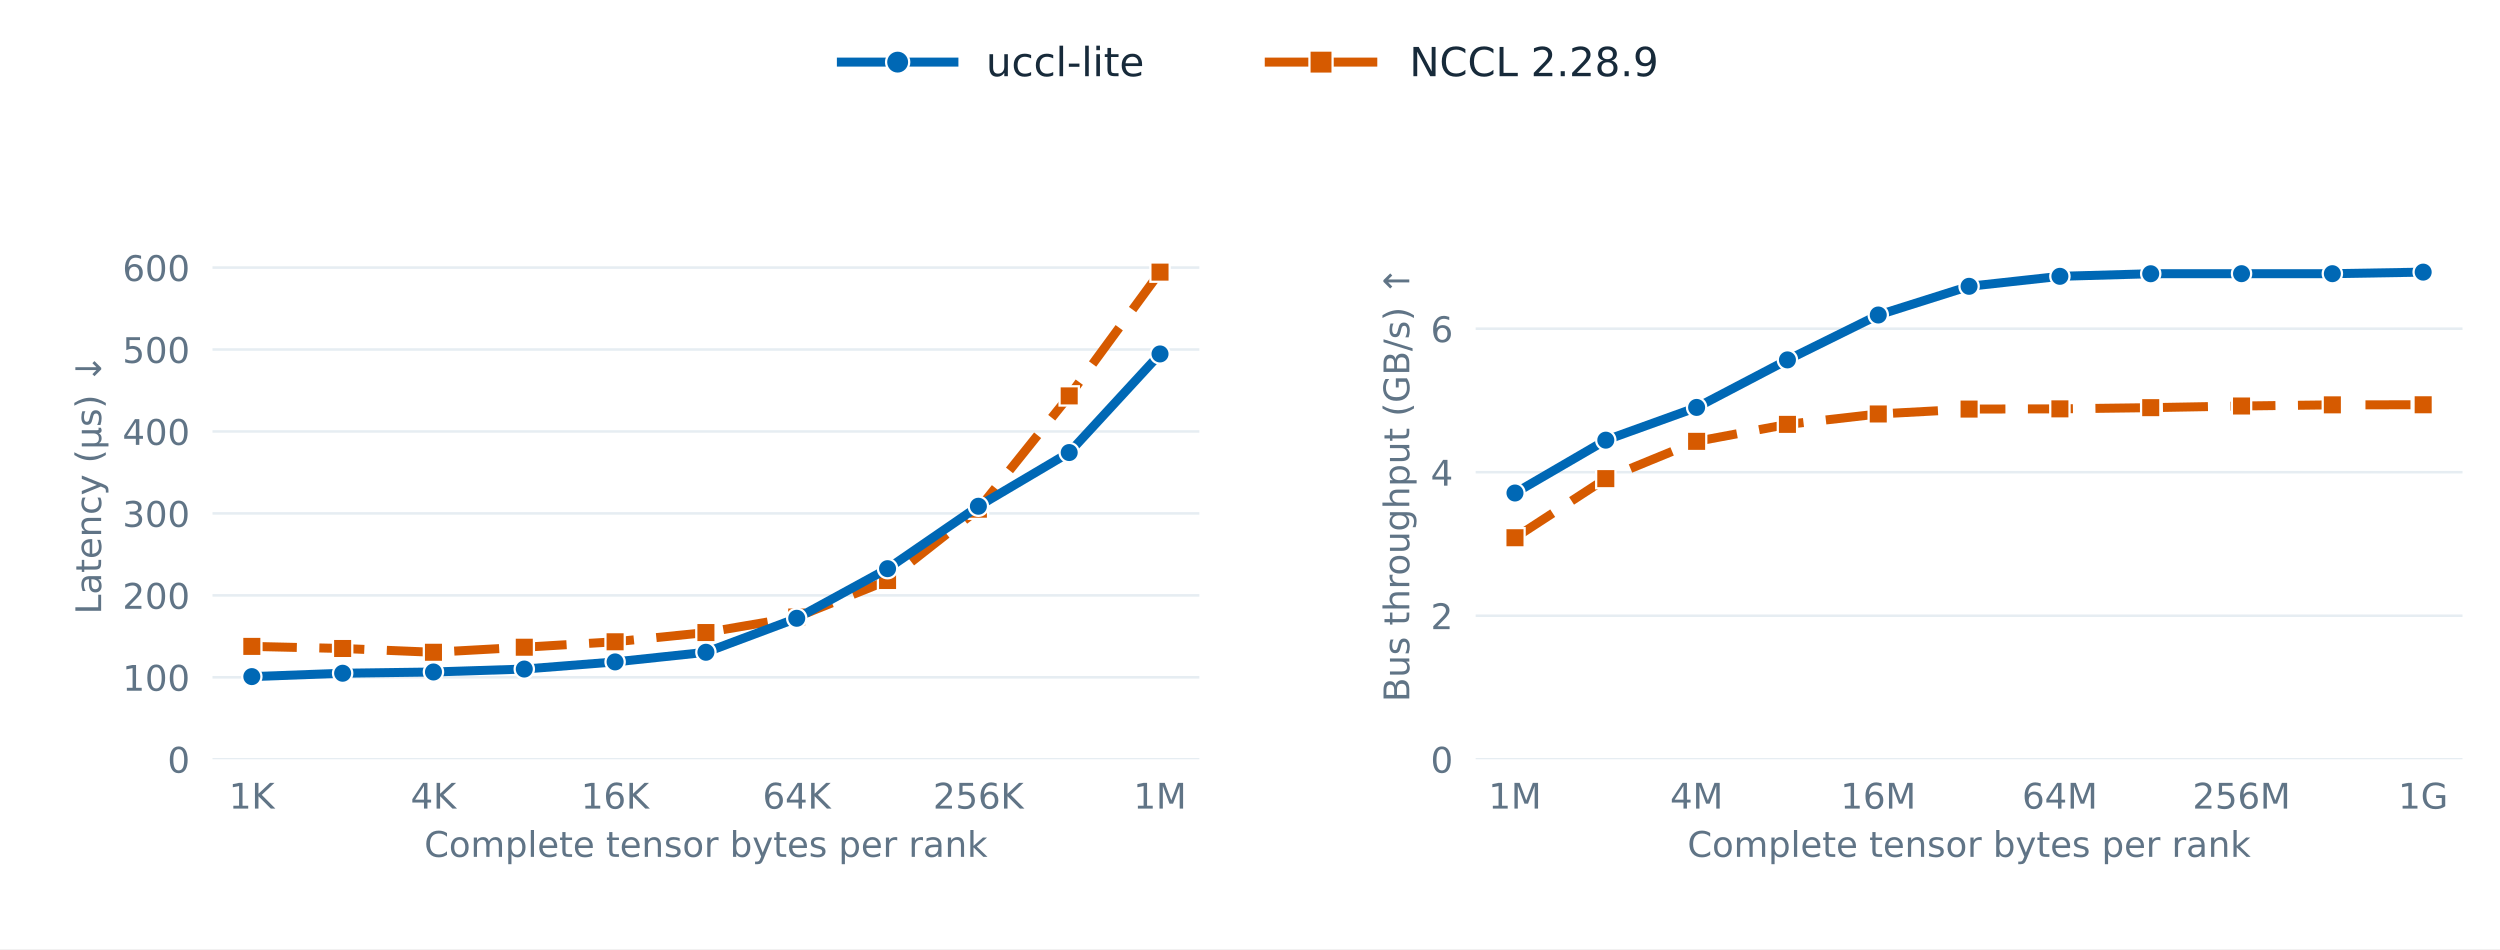
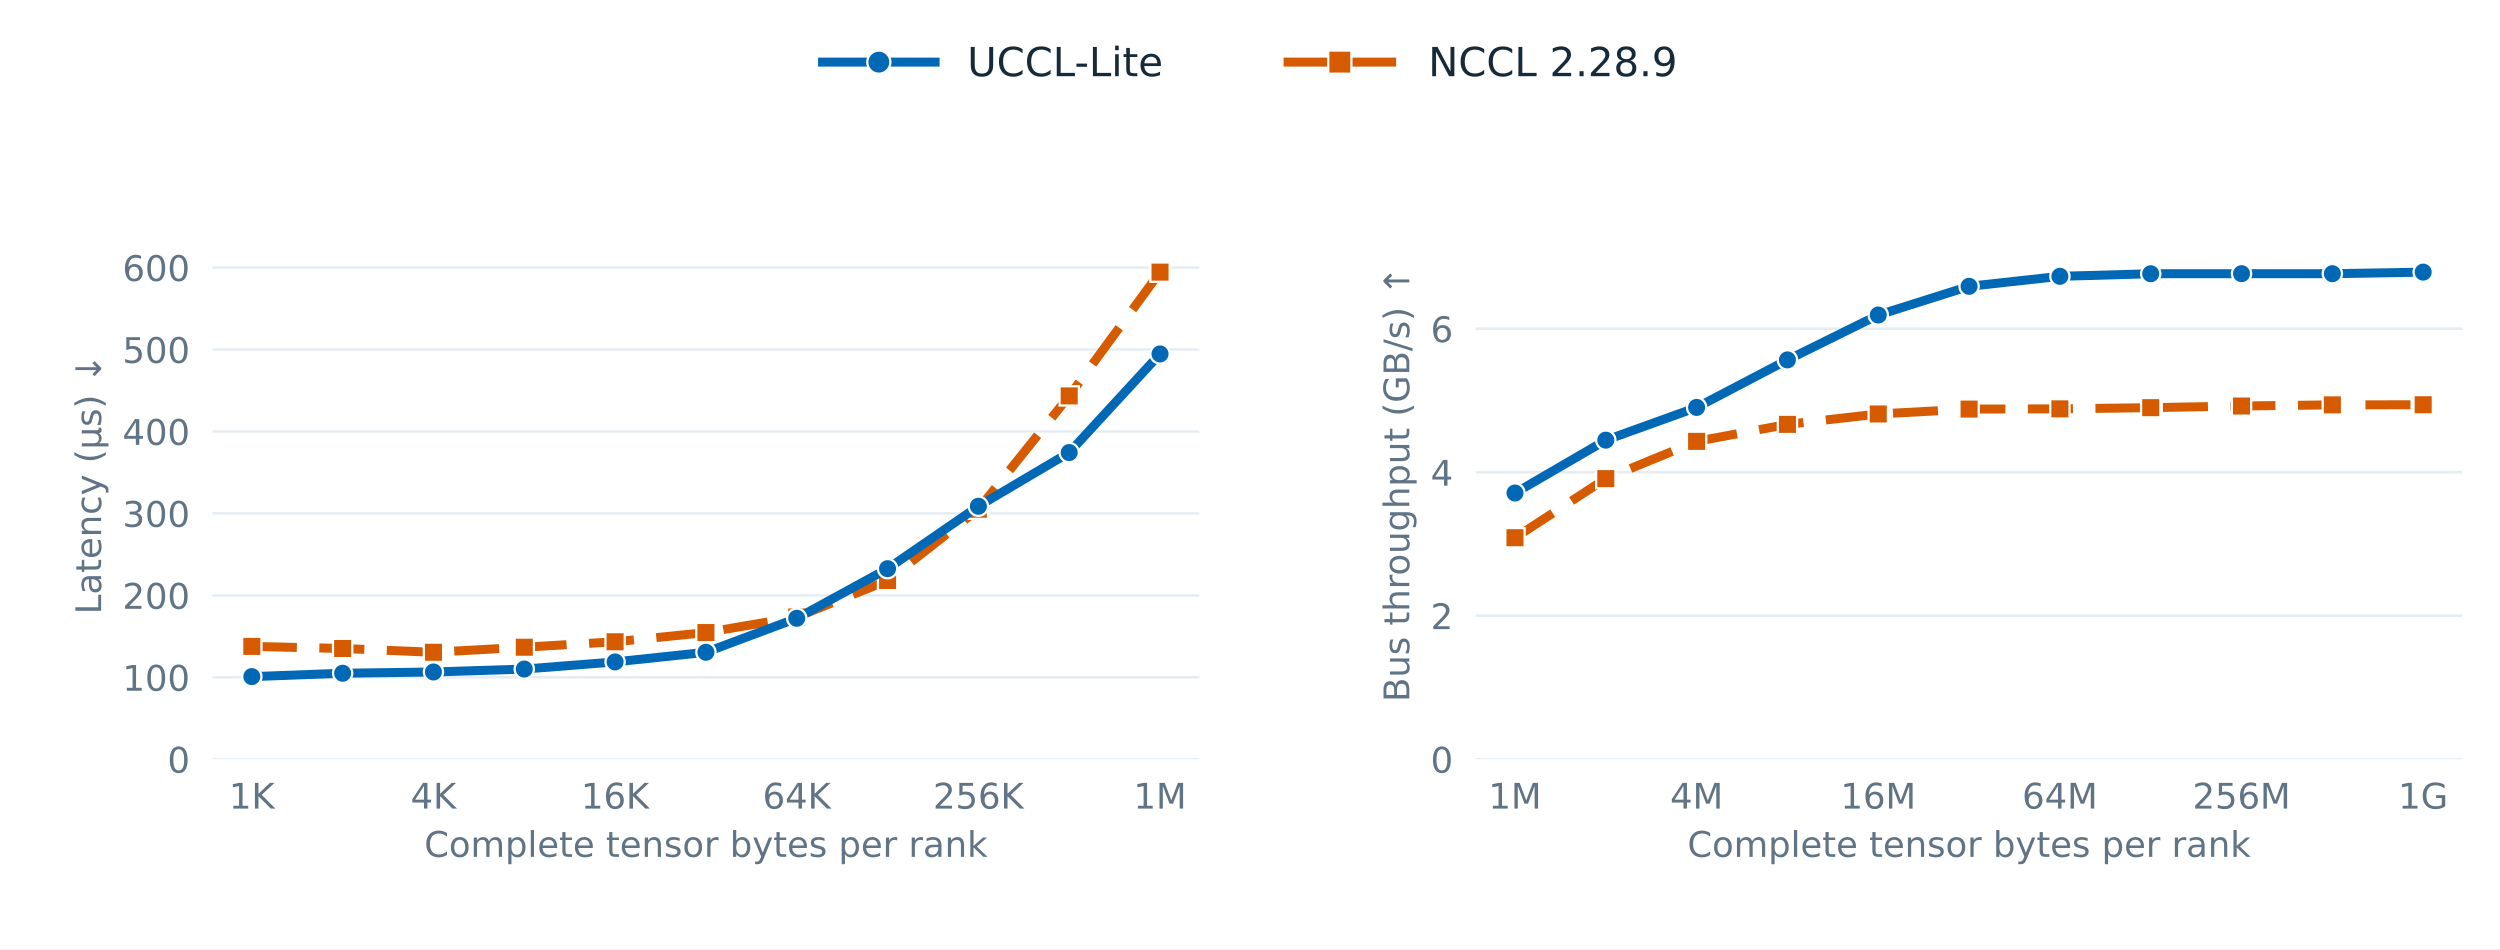
<svg xmlns="http://www.w3.org/2000/svg" xmlns:xlink="http://www.w3.org/1999/xlink" width="777.6pt" height="295.2pt" viewBox="0 0 777.6 295.2" version="1.1">
  <defs>
    <style type="text/css">*{stroke-linejoin: round; stroke-linecap: butt}</style>
  </defs>
  <g id="figure_1">
    <g id="patch_1">
      <path d="M 0 295.2 L 777.6 295.2 L 777.6 0 L 0 0 z " style="fill: #ffffff" />
    </g>
    <g id="axes_1">
      <g id="patch_2">
        <path d="M 66.096 236.16 L 373.043 236.16 L 373.043 64.944 L 66.096 64.944 z " style="fill: #ffffff" />
      </g>
      <g id="matplotlib.axis_1">
        <g id="xtick_1">
          <g id="line2d_1" />
          <g id="text_1">
            <text style="font-size: 11px; font-family: 'DejaVu Sans'; text-anchor: middle; fill: #607486" x="78.327" y="251.517" transform="rotate(-0 78.32651 251.5174)">1K</text>
          </g>
        </g>
        <g id="xtick_2">
          <g id="line2d_2" />
          <g id="text_2">
            <text style="font-size: 11px; font-family: 'DejaVu Sans'; text-anchor: middle; fill: #607486" x="134.824" y="251.517" transform="rotate(-0 134.8238 251.5174)">4K</text>
          </g>
        </g>
        <g id="xtick_3">
          <g id="line2d_3" />
          <g id="text_3">
            <text style="font-size: 11px; font-family: 'DejaVu Sans'; text-anchor: middle; fill: #607486" x="191.321" y="251.517" transform="rotate(-0 191.3211 251.5174)">16K</text>
          </g>
        </g>
        <g id="xtick_4">
          <g id="line2d_4" />
          <g id="text_4">
            <text style="font-size: 11px; font-family: 'DejaVu Sans'; text-anchor: middle; fill: #607486" x="247.818" y="251.517" transform="rotate(-0 247.8183 251.5174)">64K</text>
          </g>
        </g>
        <g id="xtick_5">
          <g id="line2d_5" />
          <g id="text_5">
            <text style="font-size: 11px; font-family: 'DejaVu Sans'; text-anchor: middle; fill: #607486" x="304.316" y="251.517" transform="rotate(-0 304.3156 251.5174)">256K</text>
          </g>
        </g>
        <g id="xtick_6">
          <g id="line2d_6" />
          <g id="text_6">
            <text style="font-size: 11px; font-family: 'DejaVu Sans'; text-anchor: middle; fill: #607486" x="360.813" y="251.517" transform="rotate(-0 360.8129 251.5174)">1M</text>
          </g>
        </g>
        <g id="text_7">
          <text style="font-size: 11px; font-family: 'DejaVu Sans'; text-anchor: middle; fill: #607486" x="219.57" y="266.518" transform="rotate(-0 219.5697 266.5183)">Complete tensor bytes per rank</text>
        </g>
      </g>
      <g id="matplotlib.axis_2">
        <g id="ytick_1">
          <g id="line2d_7">
            <path d="M 66.096 236.16 L 373.043 236.16 " clip-path="url(#pcc9501a2ec)" style="fill: none; stroke: #e6edf2; stroke-width: 0.8; stroke-linecap: square" />
          </g>
          <g id="line2d_8" />
          <g id="text_8">
            <text style="font-size: 11px; font-family: 'DejaVu Sans'; text-anchor: end; fill: #607486" x="59.096" y="240.339" transform="rotate(-0 59.096 240.3387)">0</text>
          </g>
        </g>
        <g id="ytick_2">
          <g id="line2d_9">
            <path d="M 66.096 210.67 L 373.043 210.67 " clip-path="url(#pcc9501a2ec)" style="fill: none; stroke: #e6edf2; stroke-width: 0.8; stroke-linecap: square" />
          </g>
          <g id="line2d_10" />
          <g id="text_9">
            <text style="font-size: 11px; font-family: 'DejaVu Sans'; text-anchor: end; fill: #607486" x="59.096" y="214.849" transform="rotate(-0 59.096 214.8491)">100</text>
          </g>
        </g>
        <g id="ytick_3">
          <g id="line2d_11">
            <path d="M 66.096 185.181 L 373.043 185.181 " clip-path="url(#pcc9501a2ec)" style="fill: none; stroke: #e6edf2; stroke-width: 0.8; stroke-linecap: square" />
          </g>
          <g id="line2d_12" />
          <g id="text_10">
            <text style="font-size: 11px; font-family: 'DejaVu Sans'; text-anchor: end; fill: #607486" x="59.096" y="189.359" transform="rotate(-0 59.096 189.3594)">200</text>
          </g>
        </g>
        <g id="ytick_4">
          <g id="line2d_13">
            <path d="M 66.096 159.691 L 373.043 159.691 " clip-path="url(#pcc9501a2ec)" style="fill: none; stroke: #e6edf2; stroke-width: 0.8; stroke-linecap: square" />
          </g>
          <g id="line2d_14" />
          <g id="text_11">
            <text style="font-size: 11px; font-family: 'DejaVu Sans'; text-anchor: end; fill: #607486" x="59.096" y="163.87" transform="rotate(-0 59.096 163.8698)">300</text>
          </g>
        </g>
        <g id="ytick_5">
          <g id="line2d_15">
            <path d="M 66.096 134.201 L 373.043 134.201 " clip-path="url(#pcc9501a2ec)" style="fill: none; stroke: #e6edf2; stroke-width: 0.8; stroke-linecap: square" />
          </g>
          <g id="line2d_16" />
          <g id="text_12">
            <text style="font-size: 11px; font-family: 'DejaVu Sans'; text-anchor: end; fill: #607486" x="59.096" y="138.38" transform="rotate(-0 59.096 138.3801)">400</text>
          </g>
        </g>
        <g id="ytick_6">
          <g id="line2d_17">
            <path d="M 66.096 108.712 L 373.043 108.712 " clip-path="url(#pcc9501a2ec)" style="fill: none; stroke: #e6edf2; stroke-width: 0.8; stroke-linecap: square" />
          </g>
          <g id="line2d_18" />
          <g id="text_13">
            <text style="font-size: 11px; font-family: 'DejaVu Sans'; text-anchor: end; fill: #607486" x="59.096" y="112.891" transform="rotate(-0 59.096 112.8905)">500</text>
          </g>
        </g>
        <g id="ytick_7">
          <g id="line2d_19">
            <path d="M 66.096 83.222 L 373.043 83.222 " clip-path="url(#pcc9501a2ec)" style="fill: none; stroke: #e6edf2; stroke-width: 0.8; stroke-linecap: square" />
          </g>
          <g id="line2d_20" />
          <g id="text_14">
            <text style="font-size: 11px; font-family: 'DejaVu Sans'; text-anchor: end; fill: #607486" x="59.096" y="87.401" transform="rotate(-0 59.096 87.40086)">600</text>
          </g>
        </g>
        <g id="text_15">
          <text style="font-size: 11px; font-family: 'DejaVu Sans'; text-anchor: middle; fill: #607486" x="31.457" y="150.552" transform="rotate(-90 31.45717 150.552)">Latency (µs) ↓</text>
        </g>
      </g>
      <g id="line2d_21">
        <path d="M 78.327 201.054 L 106.575 201.706 L 134.824 202.881 L 163.072 201.315 L 191.321 199.618 L 219.57 196.747 L 247.818 191.918 L 276.067 180.564 L 304.316 158.378 L 332.564 123.141 L 360.813 84.641 " clip-path="url(#pcc9501a2ec)" style="fill: none; stroke-dasharray: 14,7; stroke-dashoffset: 0; stroke: #d65a00; stroke-width: 2.8" />
        <defs>
          <path id="mbd1e659322" d="M -3 3 L 3 3 L 3 -3 L -3 -3 z " style="stroke: #ffffff; stroke-width: 0.7; stroke-linejoin: miter" />
        </defs>
        <g clip-path="url(#pcc9501a2ec)">
          <use xlink:href="#mbd1e659322" x="78.327" y="201.054" style="fill: #d65a00; stroke: #ffffff; stroke-width: 0.7; stroke-linejoin: miter" />
          <use xlink:href="#mbd1e659322" x="106.575" y="201.706" style="fill: #d65a00; stroke: #ffffff; stroke-width: 0.7; stroke-linejoin: miter" />
          <use xlink:href="#mbd1e659322" x="134.824" y="202.881" style="fill: #d65a00; stroke: #ffffff; stroke-width: 0.7; stroke-linejoin: miter" />
          <use xlink:href="#mbd1e659322" x="163.072" y="201.315" style="fill: #d65a00; stroke: #ffffff; stroke-width: 0.7; stroke-linejoin: miter" />
          <use xlink:href="#mbd1e659322" x="191.321" y="199.618" style="fill: #d65a00; stroke: #ffffff; stroke-width: 0.7; stroke-linejoin: miter" />
          <use xlink:href="#mbd1e659322" x="219.57" y="196.747" style="fill: #d65a00; stroke: #ffffff; stroke-width: 0.7; stroke-linejoin: miter" />
          <use xlink:href="#mbd1e659322" x="247.818" y="191.918" style="fill: #d65a00; stroke: #ffffff; stroke-width: 0.7; stroke-linejoin: miter" />
          <use xlink:href="#mbd1e659322" x="276.067" y="180.564" style="fill: #d65a00; stroke: #ffffff; stroke-width: 0.7; stroke-linejoin: miter" />
          <use xlink:href="#mbd1e659322" x="304.316" y="158.378" style="fill: #d65a00; stroke: #ffffff; stroke-width: 0.7; stroke-linejoin: miter" />
          <use xlink:href="#mbd1e659322" x="332.564" y="123.141" style="fill: #d65a00; stroke: #ffffff; stroke-width: 0.7; stroke-linejoin: miter" />
          <use xlink:href="#mbd1e659322" x="360.813" y="84.641" style="fill: #d65a00; stroke: #ffffff; stroke-width: 0.7; stroke-linejoin: miter" />
        </g>
      </g>
      <g id="line2d_22">
        <path d="M 78.327 210.45 L 106.575 209.406 L 134.824 209.015 L 163.072 208.101 L 191.321 205.882 L 219.57 202.881 L 247.818 192.31 L 276.067 176.881 L 304.316 157.464 L 332.564 140.759 L 360.813 110.09 " clip-path="url(#pcc9501a2ec)" style="fill: none; stroke: #0068b5; stroke-width: 2.8; stroke-linecap: square" />
        <defs>
          <path id="me8a90994ab" d="M 0 3 C 0.796 3 1.559 2.684 2.121 2.121 C 2.684 1.559 3 0.796 3 0 C 3 -0.796 2.684 -1.559 2.121 -2.121 C 1.559 -2.684 0.796 -3 0 -3 C -0.796 -3 -1.559 -2.684 -2.121 -2.121 C -2.684 -1.559 -3 -0.796 -3 0 C -3 0.796 -2.684 1.559 -2.121 2.121 C -1.559 2.684 -0.796 3 0 3 z " style="stroke: #ffffff; stroke-width: 0.7" />
        </defs>
        <g clip-path="url(#pcc9501a2ec)">
          <use xlink:href="#me8a90994ab" x="78.327" y="210.45" style="fill: #0068b5; stroke: #ffffff; stroke-width: 0.7" />
          <use xlink:href="#me8a90994ab" x="106.575" y="209.406" style="fill: #0068b5; stroke: #ffffff; stroke-width: 0.7" />
          <use xlink:href="#me8a90994ab" x="134.824" y="209.015" style="fill: #0068b5; stroke: #ffffff; stroke-width: 0.7" />
          <use xlink:href="#me8a90994ab" x="163.072" y="208.101" style="fill: #0068b5; stroke: #ffffff; stroke-width: 0.7" />
          <use xlink:href="#me8a90994ab" x="191.321" y="205.882" style="fill: #0068b5; stroke: #ffffff; stroke-width: 0.7" />
          <use xlink:href="#me8a90994ab" x="219.57" y="202.881" style="fill: #0068b5; stroke: #ffffff; stroke-width: 0.7" />
          <use xlink:href="#me8a90994ab" x="247.818" y="192.31" style="fill: #0068b5; stroke: #ffffff; stroke-width: 0.7" />
          <use xlink:href="#me8a90994ab" x="276.067" y="176.881" style="fill: #0068b5; stroke: #ffffff; stroke-width: 0.7" />
          <use xlink:href="#me8a90994ab" x="304.316" y="157.464" style="fill: #0068b5; stroke: #ffffff; stroke-width: 0.7" />
          <use xlink:href="#me8a90994ab" x="332.564" y="140.759" style="fill: #0068b5; stroke: #ffffff; stroke-width: 0.7" />
          <use xlink:href="#me8a90994ab" x="360.813" y="110.09" style="fill: #0068b5; stroke: #ffffff; stroke-width: 0.7" />
        </g>
      </g>
    </g>
    <g id="axes_2">
      <g id="patch_3">
        <path d="M 458.989 236.16 L 765.936 236.16 L 765.936 64.944 L 458.989 64.944 z " style="fill: #ffffff" />
      </g>
      <g id="matplotlib.axis_3">
        <g id="xtick_7">
          <g id="line2d_23" />
          <g id="text_16">
            <text style="font-size: 11px; font-family: 'DejaVu Sans'; text-anchor: middle; fill: #607486" x="471.219" y="251.517" transform="rotate(-0 471.2191 251.5174)">1M</text>
          </g>
        </g>
        <g id="xtick_8">
          <g id="line2d_24" />
          <g id="text_17">
            <text style="font-size: 11px; font-family: 'DejaVu Sans'; text-anchor: middle; fill: #607486" x="527.716" y="251.517" transform="rotate(-0 527.7164 251.5174)">4M</text>
          </g>
        </g>
        <g id="xtick_9">
          <g id="line2d_25" />
          <g id="text_18">
            <text style="font-size: 11px; font-family: 'DejaVu Sans'; text-anchor: middle; fill: #607486" x="584.214" y="251.517" transform="rotate(-0 584.2137 251.5174)">16M</text>
          </g>
        </g>
        <g id="xtick_10">
          <g id="line2d_26" />
          <g id="text_19">
            <text style="font-size: 11px; font-family: 'DejaVu Sans'; text-anchor: middle; fill: #607486" x="640.711" y="251.517" transform="rotate(-0 640.711 251.5174)">64M</text>
          </g>
        </g>
        <g id="xtick_11">
          <g id="line2d_27" />
          <g id="text_20">
            <text style="font-size: 11px; font-family: 'DejaVu Sans'; text-anchor: middle; fill: #607486" x="697.208" y="251.517" transform="rotate(-0 697.2082 251.5174)">256M</text>
          </g>
        </g>
        <g id="xtick_12">
          <g id="line2d_28" />
          <g id="text_21">
            <text style="font-size: 11px; font-family: 'DejaVu Sans'; text-anchor: middle; fill: #607486" x="753.705" y="251.517" transform="rotate(-0 753.7055 251.5174)">1G</text>
          </g>
        </g>
        <g id="text_22">
          <text style="font-size: 11px; font-family: 'DejaVu Sans'; text-anchor: middle; fill: #607486" x="612.462" y="266.518" transform="rotate(-0 612.4623 266.5183)">Complete tensor bytes per rank</text>
        </g>
      </g>
      <g id="matplotlib.axis_4">
        <g id="ytick_8">
          <g id="line2d_29">
            <path d="M 458.989 236.16 L 765.936 236.16 " clip-path="url(#pd6201156bf)" style="fill: none; stroke: #e6edf2; stroke-width: 0.8; stroke-linecap: square" />
          </g>
          <g id="line2d_30" />
          <g id="text_23">
            <text style="font-size: 11px; font-family: 'DejaVu Sans'; text-anchor: end; fill: #607486" x="451.989" y="240.339" transform="rotate(-0 451.9886 240.3387)">0</text>
          </g>
        </g>
        <g id="ytick_9">
          <g id="line2d_31">
            <path d="M 458.989 191.518 L 765.936 191.518 " clip-path="url(#pd6201156bf)" style="fill: none; stroke: #e6edf2; stroke-width: 0.8; stroke-linecap: square" />
          </g>
          <g id="line2d_32" />
          <g id="text_24">
            <text style="font-size: 11px; font-family: 'DejaVu Sans'; text-anchor: end; fill: #607486" x="451.989" y="195.697" transform="rotate(-0 451.9886 195.697)">2</text>
          </g>
        </g>
        <g id="ytick_10">
          <g id="line2d_33">
            <path d="M 458.989 146.877 L 765.936 146.877 " clip-path="url(#pd6201156bf)" style="fill: none; stroke: #e6edf2; stroke-width: 0.8; stroke-linecap: square" />
          </g>
          <g id="line2d_34" />
          <g id="text_25">
            <text style="font-size: 11px; font-family: 'DejaVu Sans'; text-anchor: end; fill: #607486" x="451.989" y="151.055" transform="rotate(-0 451.9886 151.0553)">4</text>
          </g>
        </g>
        <g id="ytick_11">
          <g id="line2d_35">
            <path d="M 458.989 102.235 L 765.936 102.235 " clip-path="url(#pd6201156bf)" style="fill: none; stroke: #e6edf2; stroke-width: 0.8; stroke-linecap: square" />
          </g>
          <g id="line2d_36" />
          <g id="text_26">
            <text style="font-size: 11px; font-family: 'DejaVu Sans'; text-anchor: end; fill: #607486" x="451.989" y="106.414" transform="rotate(-0 451.9886 106.4135)">6</text>
          </g>
        </g>
        <g id="text_27">
          <text style="font-size: 11px; font-family: 'DejaVu Sans'; text-anchor: middle; fill: #607486" x="438.347" y="150.552" transform="rotate(-90 438.3473 150.552)">Bus throughput (GB/s) ↑</text>
        </g>
      </g>
      <g id="line2d_37">
        <path d="M 471.219 167.256 L 499.468 148.874 L 527.716 137.275 L 555.965 131.996 L 584.214 128.762 L 612.462 127.241 L 640.711 127.171 L 668.96 126.797 L 697.208 126.283 L 725.457 125.924 L 753.705 125.9 " clip-path="url(#pd6201156bf)" style="fill: none; stroke-dasharray: 14,7; stroke-dashoffset: 0; stroke: #d65a00; stroke-width: 2.8" />
        <g clip-path="url(#pd6201156bf)">
          <use xlink:href="#mbd1e659322" x="471.219" y="167.256" style="fill: #d65a00; stroke: #ffffff; stroke-width: 0.7; stroke-linejoin: miter" />
          <use xlink:href="#mbd1e659322" x="499.468" y="148.874" style="fill: #d65a00; stroke: #ffffff; stroke-width: 0.7; stroke-linejoin: miter" />
          <use xlink:href="#mbd1e659322" x="527.716" y="137.275" style="fill: #d65a00; stroke: #ffffff; stroke-width: 0.7; stroke-linejoin: miter" />
          <use xlink:href="#mbd1e659322" x="555.965" y="131.996" style="fill: #d65a00; stroke: #ffffff; stroke-width: 0.7; stroke-linejoin: miter" />
          <use xlink:href="#mbd1e659322" x="584.214" y="128.762" style="fill: #d65a00; stroke: #ffffff; stroke-width: 0.7; stroke-linejoin: miter" />
          <use xlink:href="#mbd1e659322" x="612.462" y="127.241" style="fill: #d65a00; stroke: #ffffff; stroke-width: 0.7; stroke-linejoin: miter" />
          <use xlink:href="#mbd1e659322" x="640.711" y="127.171" style="fill: #d65a00; stroke: #ffffff; stroke-width: 0.7; stroke-linejoin: miter" />
          <use xlink:href="#mbd1e659322" x="668.96" y="126.797" style="fill: #d65a00; stroke: #ffffff; stroke-width: 0.7; stroke-linejoin: miter" />
          <use xlink:href="#mbd1e659322" x="697.208" y="126.283" style="fill: #d65a00; stroke: #ffffff; stroke-width: 0.7; stroke-linejoin: miter" />
          <use xlink:href="#mbd1e659322" x="725.457" y="125.924" style="fill: #d65a00; stroke: #ffffff; stroke-width: 0.7; stroke-linejoin: miter" />
          <use xlink:href="#mbd1e659322" x="753.705" y="125.9" style="fill: #d65a00; stroke: #ffffff; stroke-width: 0.7; stroke-linejoin: miter" />
        </g>
      </g>
      <g id="line2d_38">
        <path d="M 471.219 153.346 L 499.468 136.907 L 527.716 126.724 L 555.965 111.94 L 584.214 97.979 L 612.462 89.054 L 640.711 85.947 L 668.96 85.145 L 697.208 85.122 L 725.457 85.126 L 753.705 84.641 " clip-path="url(#pd6201156bf)" style="fill: none; stroke: #0068b5; stroke-width: 2.8; stroke-linecap: square" />
        <g clip-path="url(#pd6201156bf)">
          <use xlink:href="#me8a90994ab" x="471.219" y="153.346" style="fill: #0068b5; stroke: #ffffff; stroke-width: 0.7" />
          <use xlink:href="#me8a90994ab" x="499.468" y="136.907" style="fill: #0068b5; stroke: #ffffff; stroke-width: 0.7" />
          <use xlink:href="#me8a90994ab" x="527.716" y="126.724" style="fill: #0068b5; stroke: #ffffff; stroke-width: 0.7" />
          <use xlink:href="#me8a90994ab" x="555.965" y="111.94" style="fill: #0068b5; stroke: #ffffff; stroke-width: 0.7" />
          <use xlink:href="#me8a90994ab" x="584.214" y="97.979" style="fill: #0068b5; stroke: #ffffff; stroke-width: 0.7" />
          <use xlink:href="#me8a90994ab" x="612.462" y="89.054" style="fill: #0068b5; stroke: #ffffff; stroke-width: 0.7" />
          <use xlink:href="#me8a90994ab" x="640.711" y="85.947" style="fill: #0068b5; stroke: #ffffff; stroke-width: 0.7" />
          <use xlink:href="#me8a90994ab" x="668.96" y="85.145" style="fill: #0068b5; stroke: #ffffff; stroke-width: 0.7" />
          <use xlink:href="#me8a90994ab" x="697.208" y="85.122" style="fill: #0068b5; stroke: #ffffff; stroke-width: 0.7" />
          <use xlink:href="#me8a90994ab" x="725.457" y="85.126" style="fill: #0068b5; stroke: #ffffff; stroke-width: 0.7" />
          <use xlink:href="#me8a90994ab" x="753.705" y="84.641" style="fill: #0068b5; stroke: #ffffff; stroke-width: 0.7" />
        </g>
      </g>
    </g>
    <g id="legend_1">
      <g id="line2d_39">
-         <path d="M 261.704 19.325 L 279.204 19.325 L 296.704 19.325 " style="fill: none; stroke: #0068b5; stroke-width: 2.8; stroke-linecap: square" />
+         <path d="M 255.853 19.325 L 273.353 19.325 L 290.853 19.325 " style="fill: none; stroke: #0068b5; stroke-width: 2.8; stroke-linecap: square" />
        <defs>
          <path id="m99c216711a" d="M 0 3.6 C 0.955 3.6 1.87 3.221 2.546 2.546 C 3.221 1.87 3.6 0.955 3.6 0 C 3.6 -0.955 3.221 -1.87 2.546 -2.546 C 1.87 -3.221 0.955 -3.6 0 -3.6 C -0.955 -3.6 -1.87 -3.221 -2.546 -2.546 C -3.221 -1.87 -3.6 -0.955 -3.6 0 C -3.6 0.955 -3.221 1.87 -2.546 2.546 C -1.87 3.221 -0.955 3.6 0 3.6 z " style="stroke: #ffffff; stroke-width: 0.7" />
        </defs>
        <g>
-           <use xlink:href="#m99c216711a" x="279.204" y="19.325" style="fill: #0068b5; stroke: #ffffff; stroke-width: 0.7" />
+           <use xlink:href="#m99c216711a" x="273.353" y="19.325" style="fill: #0068b5; stroke: #ffffff; stroke-width: 0.7" />
        </g>
      </g>
      <g id="text_28">
-         <text style="font-size: 12.5px; font-family: 'DejaVu Sans'; text-anchor: start; fill: #172a3a" x="306.704" y="23.7" transform="rotate(-0 306.7043 23.70005)">uccl-lite</text>
+         <text style="font-size: 12.5px; font-family: 'DejaVu Sans'; text-anchor: start; fill: #172a3a" x="300.853" y="23.7" transform="rotate(-0 300.8527 23.70005)">UCCL-Lite</text>
      </g>
      <g id="line2d_40">
-         <path d="M 393.392 19.325 L 410.892 19.325 L 428.392 19.325 " style="fill: none; stroke-dasharray: 14,7; stroke-dashoffset: 0; stroke: #d65a00; stroke-width: 2.8" />
+         <path d="M 399.243 19.325 L 416.743 19.325 L 434.243 19.325 " style="fill: none; stroke-dasharray: 14,7; stroke-dashoffset: 0; stroke: #d65a00; stroke-width: 2.8" />
        <defs>
          <path id="ma80281dc45" d="M -3.6 3.6 L 3.6 3.6 L 3.6 -3.6 L -3.6 -3.6 z " style="stroke: #ffffff; stroke-width: 0.7; stroke-linejoin: miter" />
        </defs>
        <g>
-           <use xlink:href="#ma80281dc45" x="410.892" y="19.325" style="fill: #d65a00; stroke: #ffffff; stroke-width: 0.7; stroke-linejoin: miter" />
+           <use xlink:href="#ma80281dc45" x="416.743" y="19.325" style="fill: #d65a00; stroke: #ffffff; stroke-width: 0.7; stroke-linejoin: miter" />
        </g>
      </g>
      <g id="text_29">
-         <text style="font-size: 12.5px; font-family: 'DejaVu Sans'; text-anchor: start; fill: #172a3a" x="438.392" y="23.7" transform="rotate(-0 438.3918 23.70005)">NCCL 2.28.9</text>
+         <text style="font-size: 12.5px; font-family: 'DejaVu Sans'; text-anchor: start; fill: #172a3a" x="444.243" y="23.7" transform="rotate(-0 444.2434 23.70005)">NCCL 2.28.9</text>
      </g>
    </g>
  </g>
  <defs>
    <clipPath id="pcc9501a2ec">
      <rect x="66.096" y="64.944" width="306.947" height="171.216" />
    </clipPath>
    <clipPath id="pd6201156bf">
      <rect x="458.989" y="64.944" width="306.947" height="171.216" />
    </clipPath>
  </defs>
</svg>
